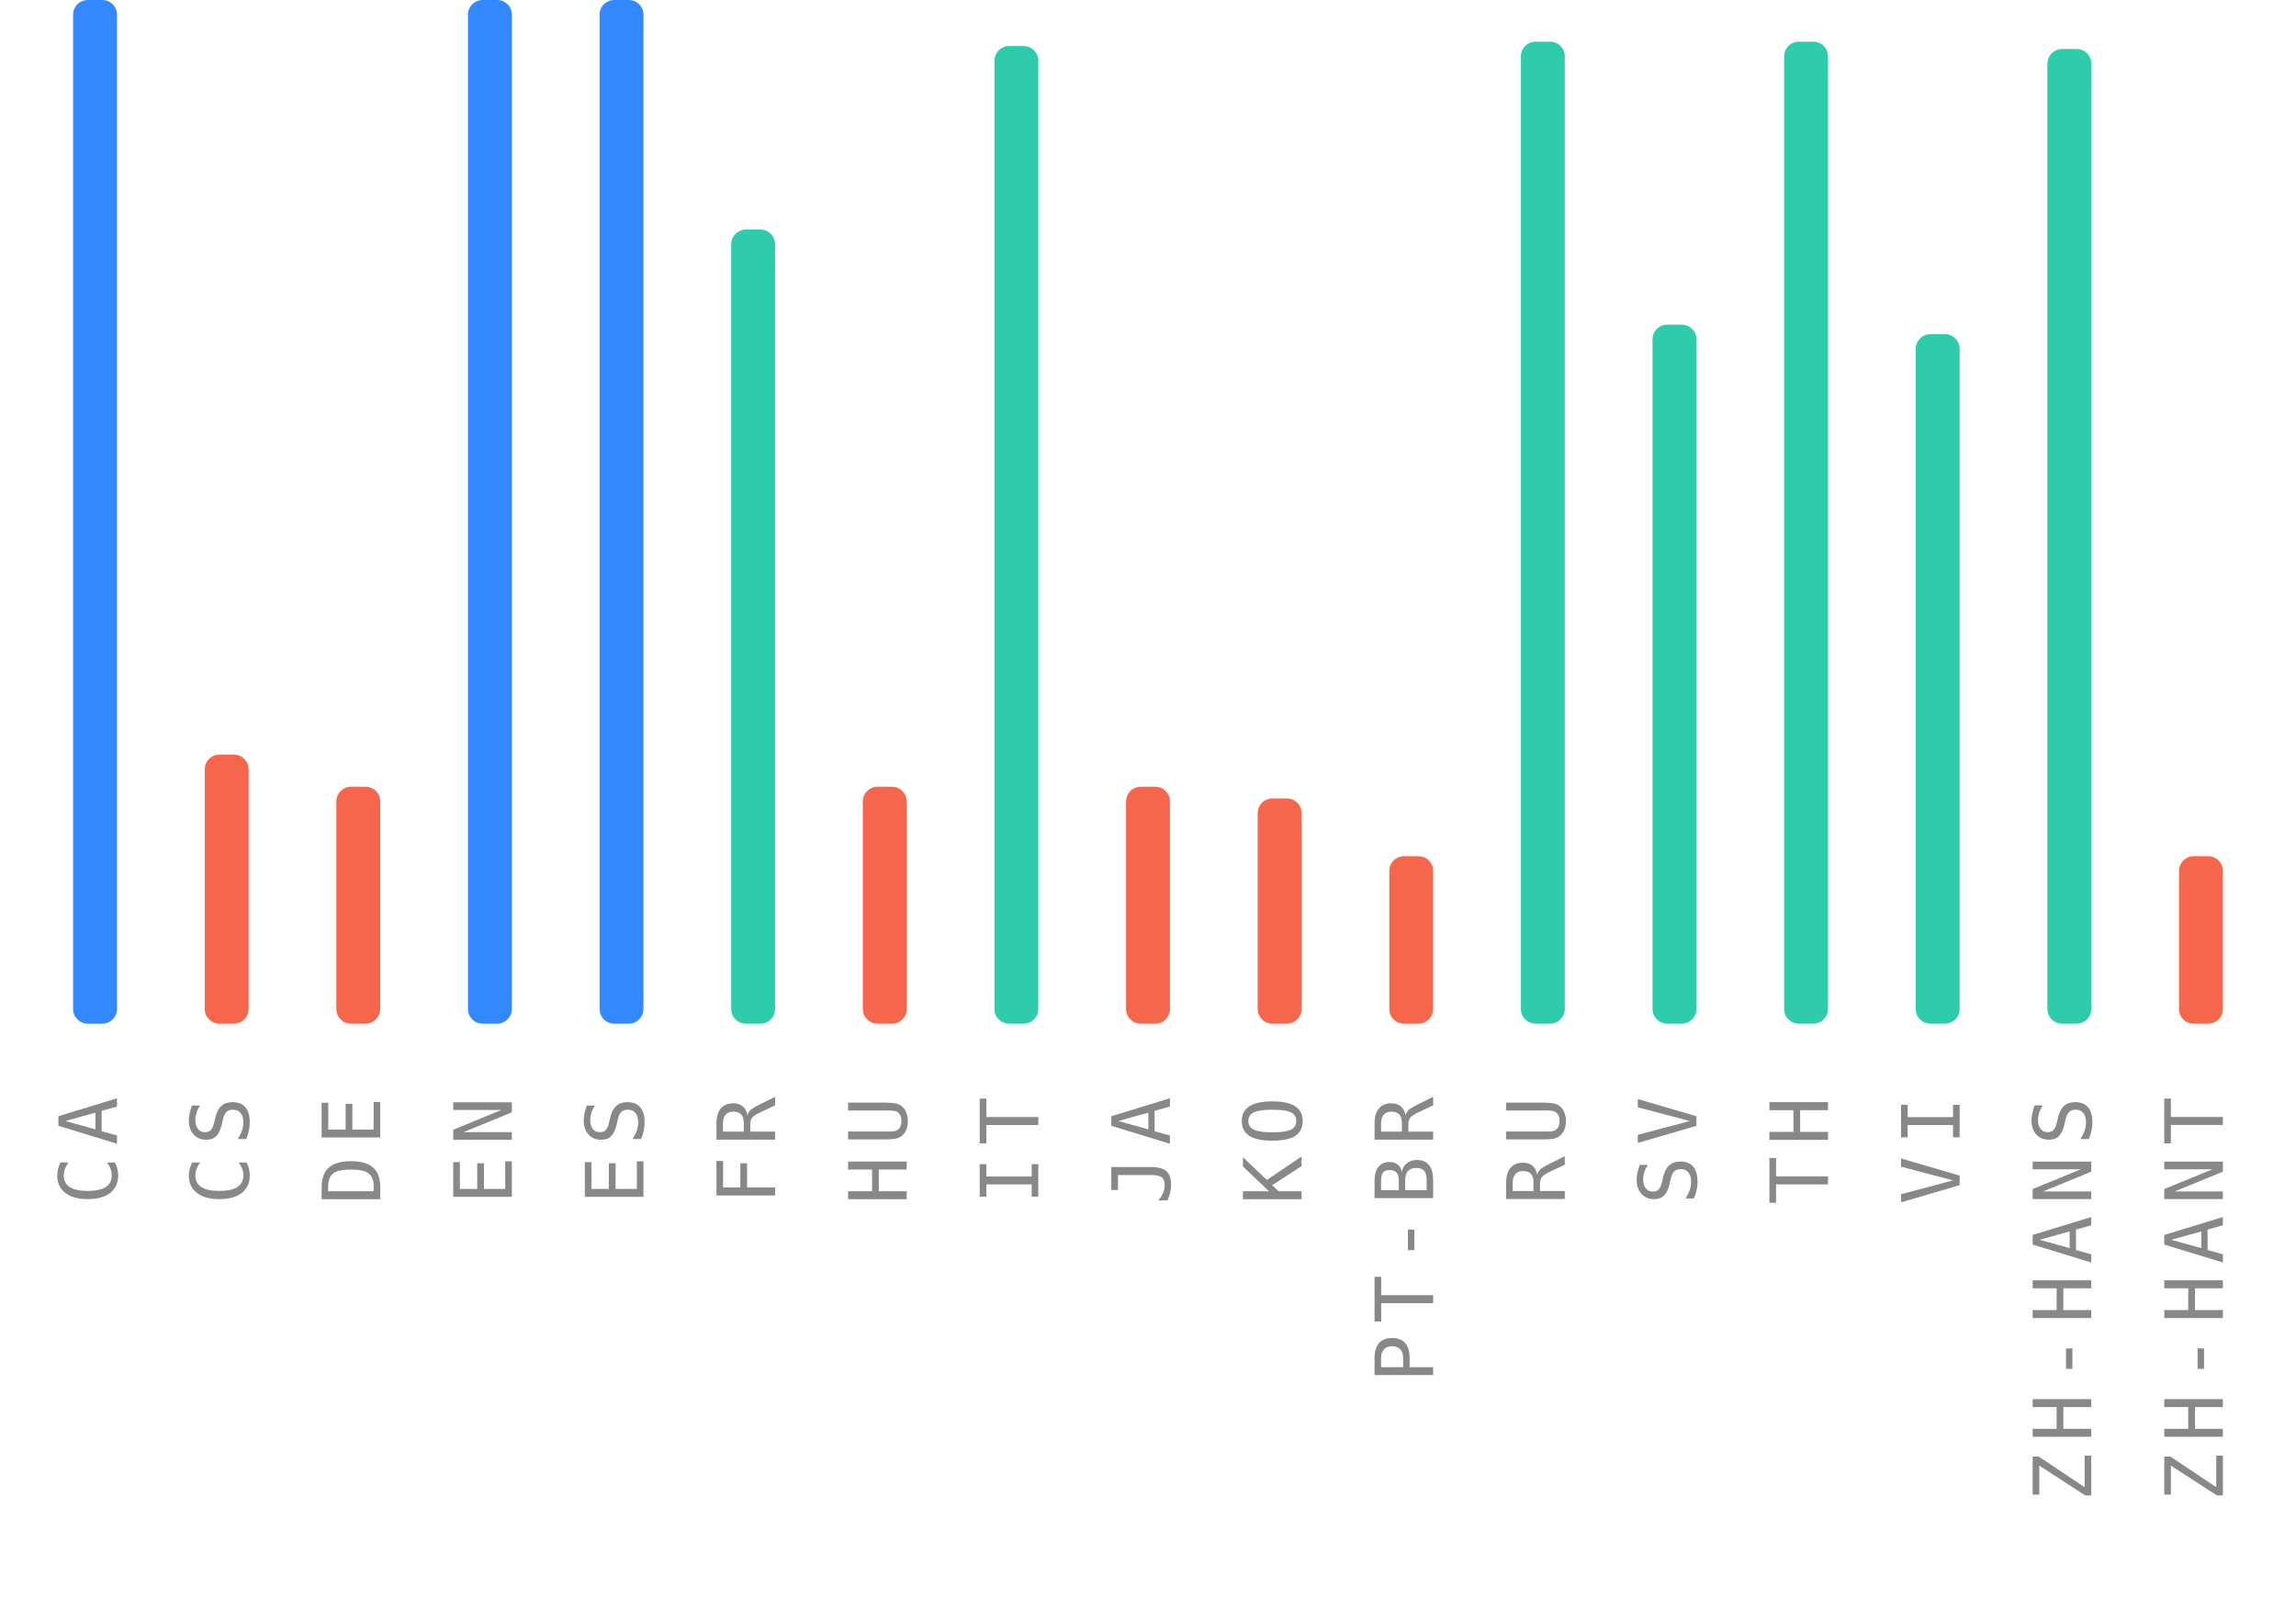
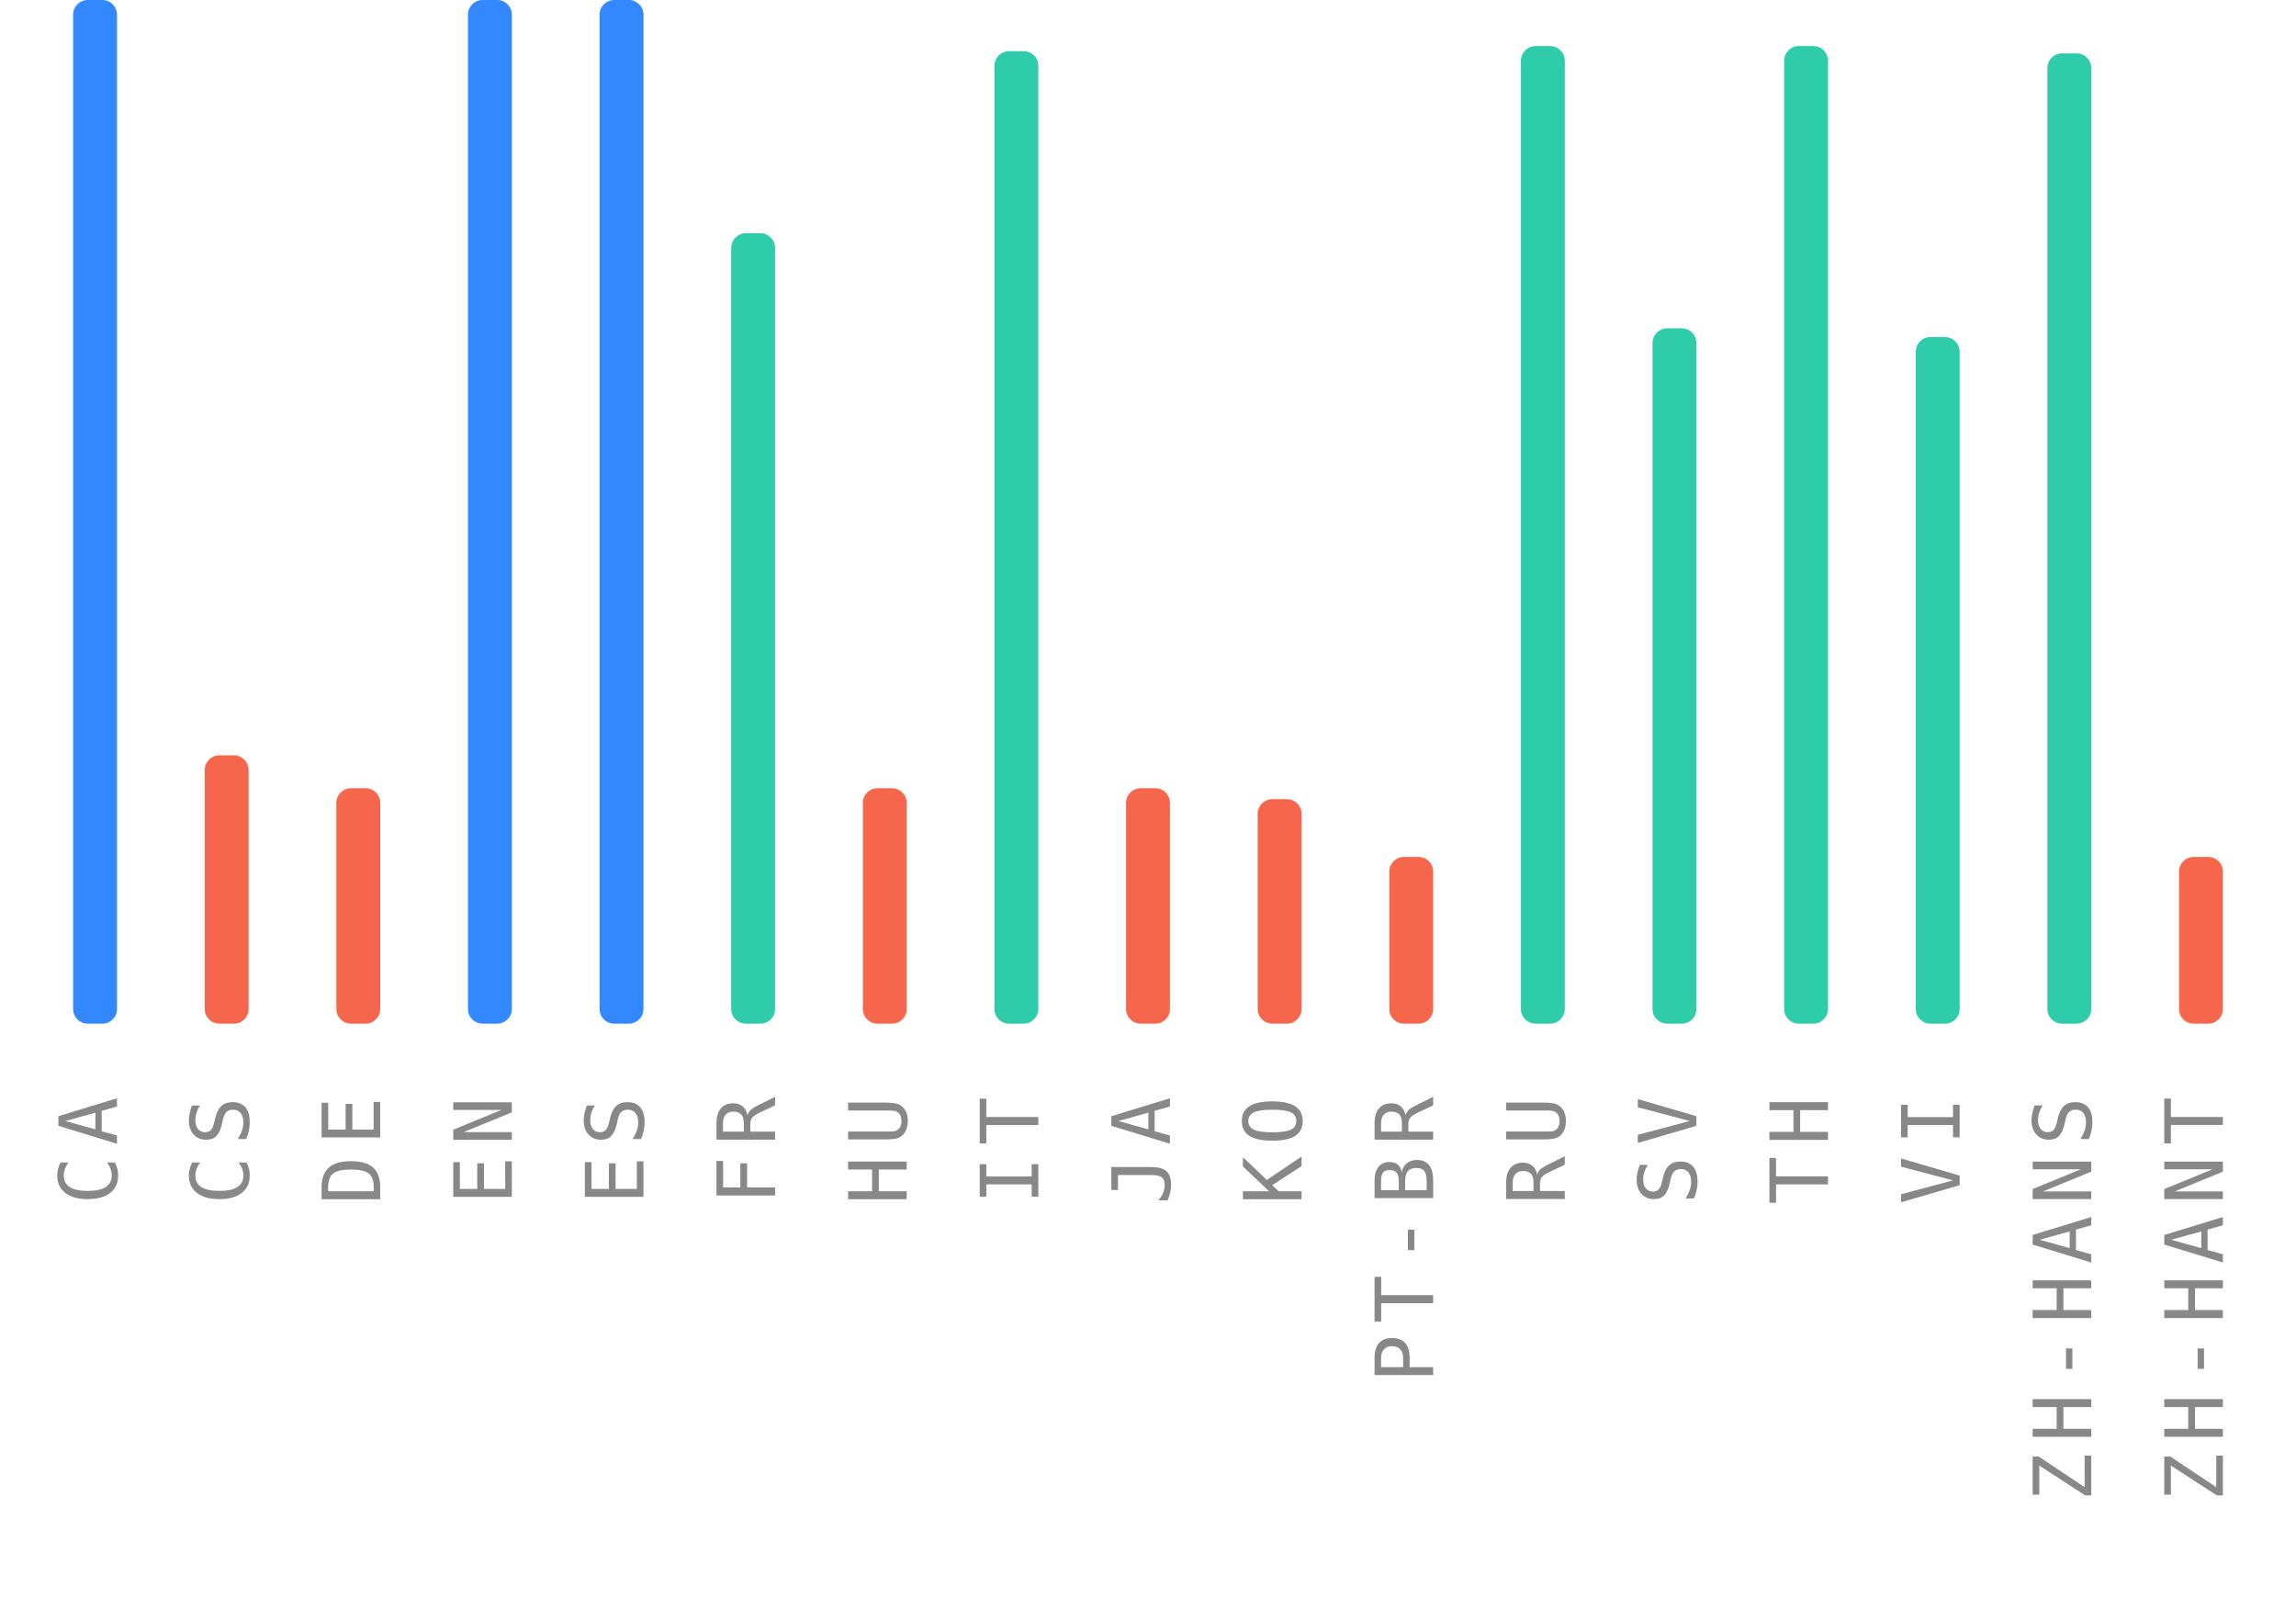
<svg xmlns="http://www.w3.org/2000/svg" width="314" height="220">
  <g>
    <text style="font-size: 11px; font-family: monospace; letter-spacing: 1.5px; fill: #888; text-anchor: end;" x="-150" y="16" transform="rotate(-90)">CA</text>
    <rect style="fill: #3388ff;" height="140" width="6" rx="2" y="0" x="10" />
    <text style="font-size: 11px; font-family: monospace; letter-spacing: 1.5px; fill: #888; text-anchor: end;" x="-150" y="34" transform="rotate(-90)">CS</text>
-     <rect style="fill: #f6664c;" height="36.8" width="6" rx="2" y="103.2" x="28" />
+     <rect style="fill: #f6664c;" height="36.7" width="6" rx="2" y="103.3" x="28" />
    <text style="font-size: 11px; font-family: monospace; letter-spacing: 1.5px; fill: #888; text-anchor: end;" x="-150" y="52" transform="rotate(-90)">DE</text>
-     <rect style="fill: #f6664c;" height="32.4" width="6" rx="2" y="107.6" x="46" />
+     <rect style="fill: #f6664c;" height="32.2" width="6" rx="2" y="107.8" x="46" />
    <text style="font-size: 11px; font-family: monospace; letter-spacing: 1.5px; fill: #888; text-anchor: end;" x="-150" y="70" transform="rotate(-90)">EN</text>
    <rect style="fill: #3388ff;" height="140" width="6" rx="2" y="0" x="64" />
    <text style="font-size: 11px; font-family: monospace; letter-spacing: 1.5px; fill: #888; text-anchor: end;" x="-150" y="88" transform="rotate(-90)">ES</text>
    <rect style="fill: #3388ff;" height="140" width="6" rx="2" y="0" x="82" />
    <text style="font-size: 11px; font-family: monospace; letter-spacing: 1.5px; fill: #888; text-anchor: end;" x="-150" y="106" transform="rotate(-90)">FR</text>
-     <rect style="fill: #2eccaa;" height="108.6" width="6" rx="2" y="31.4" x="100" />
+     <rect style="fill: #2eccaa;" height="108.1" width="6" rx="2" y="31.9" x="100" />
    <text style="font-size: 11px; font-family: monospace; letter-spacing: 1.5px; fill: #888; text-anchor: end;" x="-150" y="124" transform="rotate(-90)">HU</text>
-     <rect style="fill: #f6664c;" height="32.4" width="6" rx="2" y="107.6" x="118" />
+     <rect style="fill: #f6664c;" height="32.2" width="6" rx="2" y="107.8" x="118" />
    <text style="font-size: 11px; font-family: monospace; letter-spacing: 1.5px; fill: #888; text-anchor: end;" x="-150" y="142" transform="rotate(-90)">IT</text>
-     <rect style="fill: #2eccaa;" height="133.7" width="6" rx="2" y="6.3" x="136" />
+     <rect style="fill: #2eccaa;" height="133" width="6" rx="2" y="7" x="136" />
    <text style="font-size: 11px; font-family: monospace; letter-spacing: 1.5px; fill: #888; text-anchor: end;" x="-150" y="160" transform="rotate(-90)">JA</text>
-     <rect style="fill: #f6664c;" height="32.4" width="6" rx="2" y="107.6" x="154" />
+     <rect style="fill: #f6664c;" height="32.2" width="6" rx="2" y="107.8" x="154" />
    <text style="font-size: 11px; font-family: monospace; letter-spacing: 1.5px; fill: #888; text-anchor: end;" x="-150" y="178" transform="rotate(-90)">KO</text>
-     <rect style="fill: #f6664c;" height="30.8" width="6" rx="2" y="109.2" x="172" />
+     <rect style="fill: #f6664c;" height="30.7" width="6" rx="2" y="109.3" x="172" />
    <text style="font-size: 11px; font-family: monospace; letter-spacing: 1.5px; fill: #888; text-anchor: end;" x="-150" y="196" transform="rotate(-90)">PT-BR</text>
-     <rect style="fill: #f6664c;" height="22.9" width="6" rx="2" y="117.1" x="190" />
+     <rect style="fill: #f6664c;" height="22.8" width="6" rx="2" y="117.2" x="190" />
    <text style="font-size: 11px; font-family: monospace; letter-spacing: 1.5px; fill: #888; text-anchor: end;" x="-150" y="214" transform="rotate(-90)">RU</text>
-     <rect style="fill: #2eccaa;" height="134.3" width="6" rx="2" y="5.7" x="208" />
+     <rect style="fill: #2eccaa;" height="133.7" width="6" rx="2" y="6.3" x="208" />
    <text style="font-size: 11px; font-family: monospace; letter-spacing: 1.5px; fill: #888; text-anchor: end;" x="-150" y="232" transform="rotate(-90)">SV</text>
-     <rect style="fill: #2eccaa;" height="95.6" width="6" rx="2" y="44.4" x="226" />
+     <rect style="fill: #2eccaa;" height="95.1" width="6" rx="2" y="44.9" x="226" />
    <text style="font-size: 11px; font-family: monospace; letter-spacing: 1.5px; fill: #888; text-anchor: end;" x="-150" y="250" transform="rotate(-90)">TH</text>
-     <rect style="fill: #2eccaa;" height="134.3" width="6" rx="2" y="5.7" x="244" />
+     <rect style="fill: #2eccaa;" height="133.7" width="6" rx="2" y="6.3" x="244" />
    <text style="font-size: 11px; font-family: monospace; letter-spacing: 1.5px; fill: #888; text-anchor: end;" x="-150" y="268" transform="rotate(-90)">VI</text>
-     <rect style="fill: #2eccaa;" height="94.3" width="6" rx="2" y="45.7" x="262" />
+     <rect style="fill: #2eccaa;" height="93.9" width="6" rx="2" y="46.1" x="262" />
    <text style="font-size: 11px; font-family: monospace; letter-spacing: 1.5px; fill: #888; text-anchor: end;" x="-150" y="286" transform="rotate(-90)">ZH-HANS</text>
-     <rect style="fill: #2eccaa;" height="133.3" width="6" rx="2" y="6.7" x="280" />
+     <rect style="fill: #2eccaa;" height="132.7" width="6" rx="2" y="7.3" x="280" />
    <text style="font-size: 11px; font-family: monospace; letter-spacing: 1.5px; fill: #888; text-anchor: end;" x="-150" y="304" transform="rotate(-90)">ZH-HANT</text>
-     <rect style="fill: #f6664c;" height="22.9" width="6" rx="2" y="117.1" x="298" />
+     <rect style="fill: #f6664c;" height="22.8" width="6" rx="2" y="117.2" x="298" />
  </g>
</svg>
